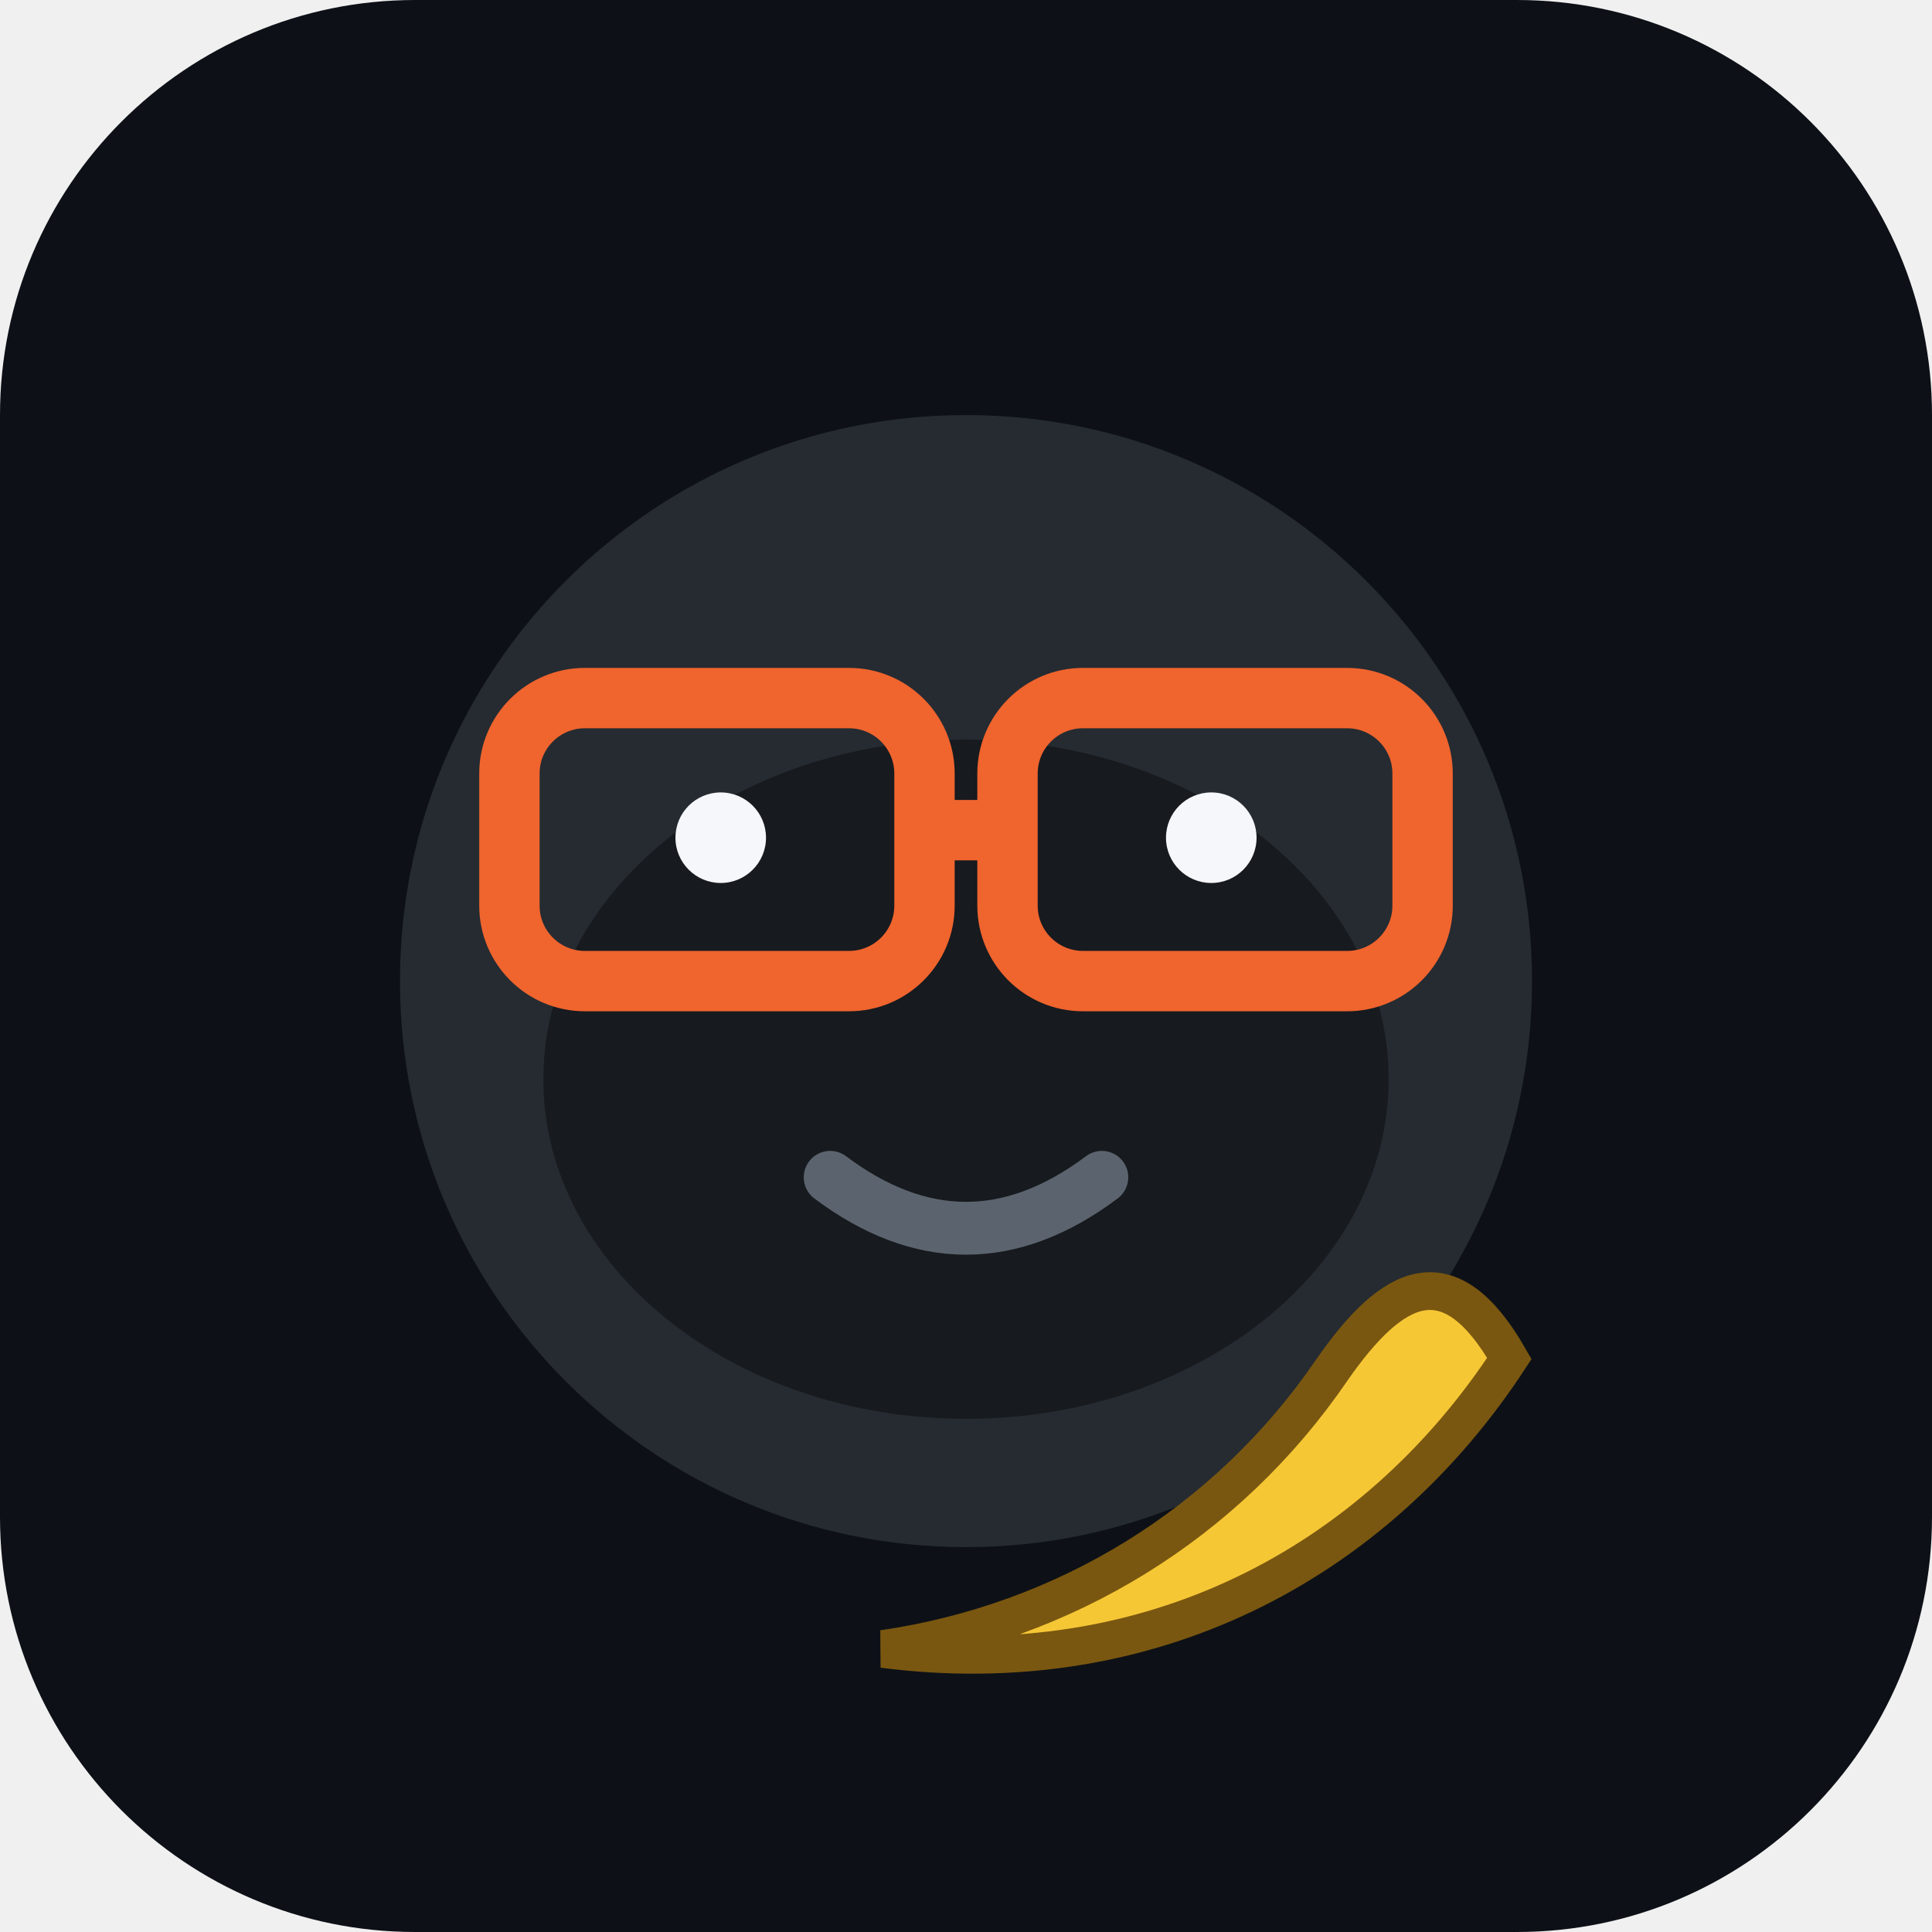
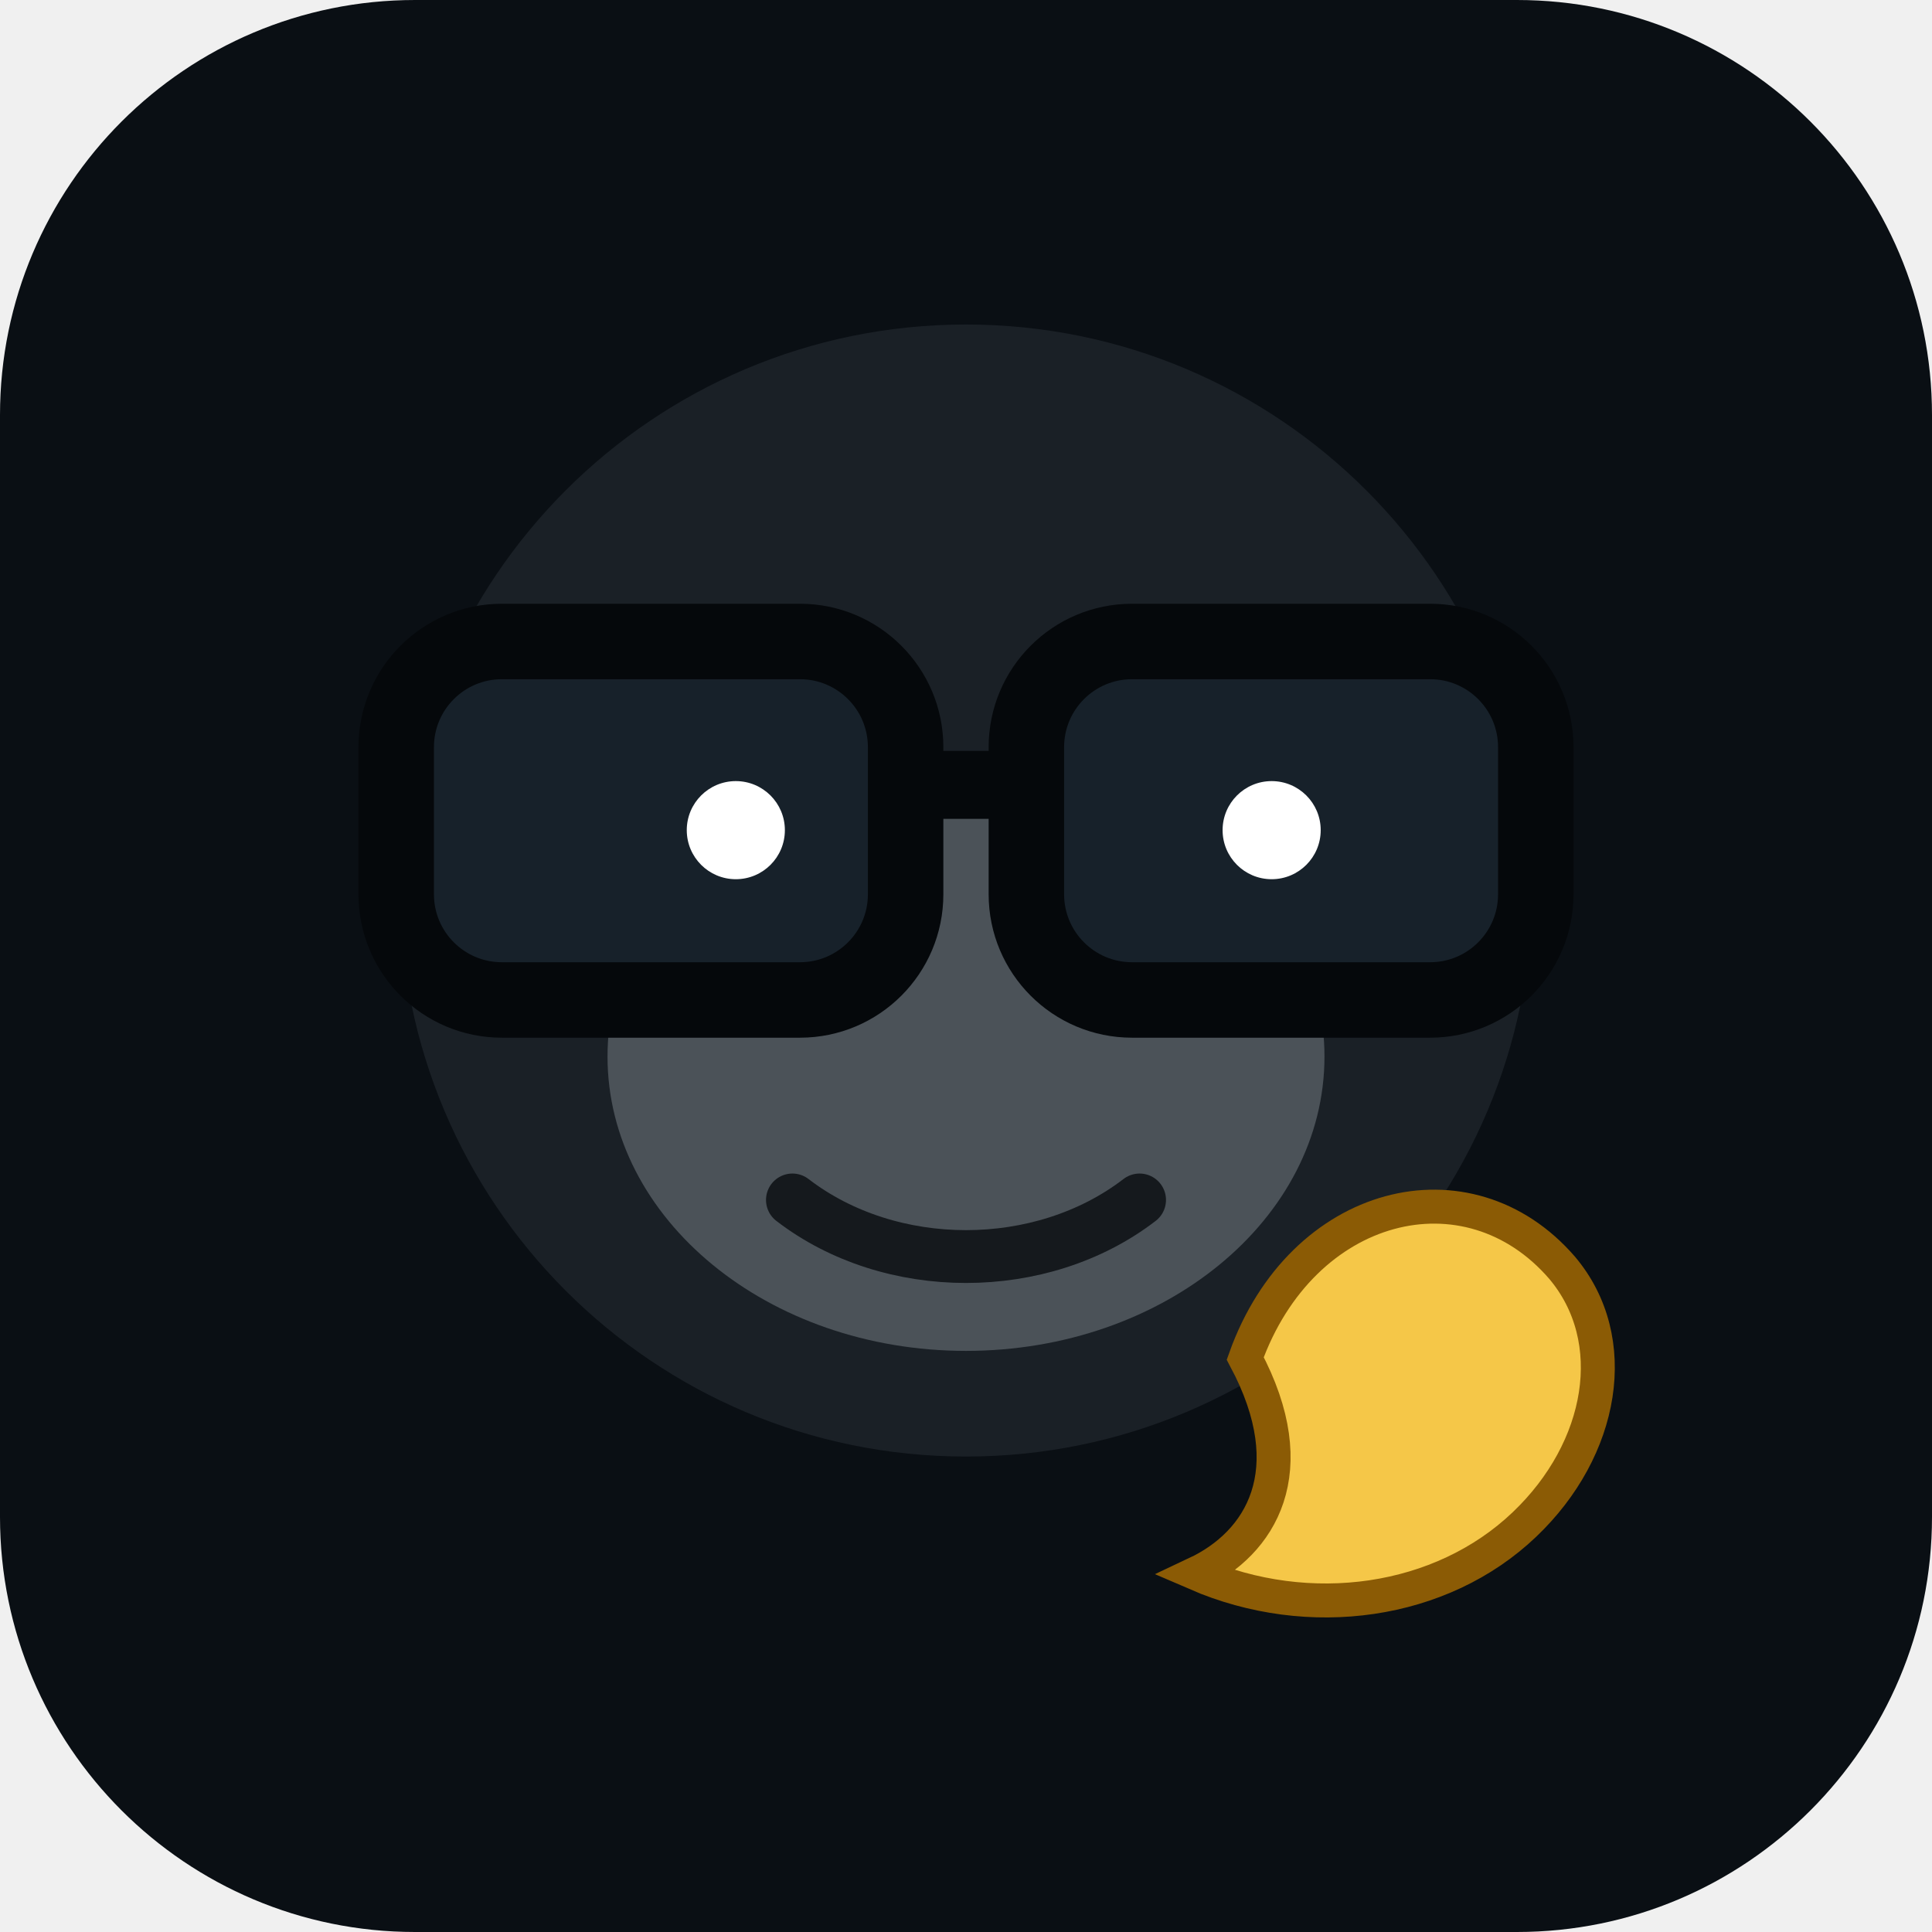
<svg xmlns="http://www.w3.org/2000/svg" viewBox="0 0 512 512">
-   <rect width="512" height="512" rx="110" fill="#0d1117" />
-   <circle cx="256" cy="260" r="150" fill="#252b31" />
-   <ellipse cx="256" cy="286" rx="112" ry="90" fill="#171a1e" />
-   <rect x="135" y="185" width="110" height="75" rx="20" fill="none" stroke="#f0642e" stroke-width="16" />
-   <rect x="267" y="185" width="110" height="75" rx="20" fill="none" stroke="#f0642e" stroke-width="16" />
-   <path d="M245 220h22" stroke="#f0642e" stroke-width="16" />
-   <circle cx="191" cy="222" r="12" fill="#f5f7fb" />
-   <circle cx="321" cy="222" r="12" fill="#f5f7fb" />
-   <path d="M220 312c24 18 48 18 72 0" fill="none" stroke="#5b646e" stroke-width="14" stroke-linecap="round" />
-   <path d="M400 360c-36 55-96 86-166 77 48-7 91-33 119-74 16-23 31-31 47-3z" fill="#f6c735" stroke="#7a5710" stroke-width="10" />
+   <rect width="512" height="512" rx="110" fill="#0a0f14" />
+   <circle cx="256" cy="236" r="150" fill="#1a2026" />
+   <ellipse cx="256" cy="280" rx="95" ry="78" fill="#4b5258" />
+   <rect x="105" y="170" width="135" height="95" rx="28" fill="#17212a" stroke="#05080b" stroke-width="20" />
+   <rect x="272" y="170" width="135" height="95" rx="28" fill="#17212a" stroke="#05080b" stroke-width="20" />
+   <path d="M240 208h32" stroke="#05080b" stroke-width="18" stroke-linecap="round" />
+   <circle cx="195" cy="220" r="13" fill="#fff" />
+   <circle cx="337" cy="220" r="13" fill="#fff" />
+   <path d="M210 318c26 20 66 20 92 0" fill="none" stroke="#15191d" stroke-width="14" stroke-linecap="round" />
+   <path d="M330 360c15-42 59-53 84-24 16 19 11 48-10 68-22 21-57 26-87 13 17-8 29-27 13-57z" fill="#f5c748" stroke="#8b5b05" stroke-width="9" />
</svg>
